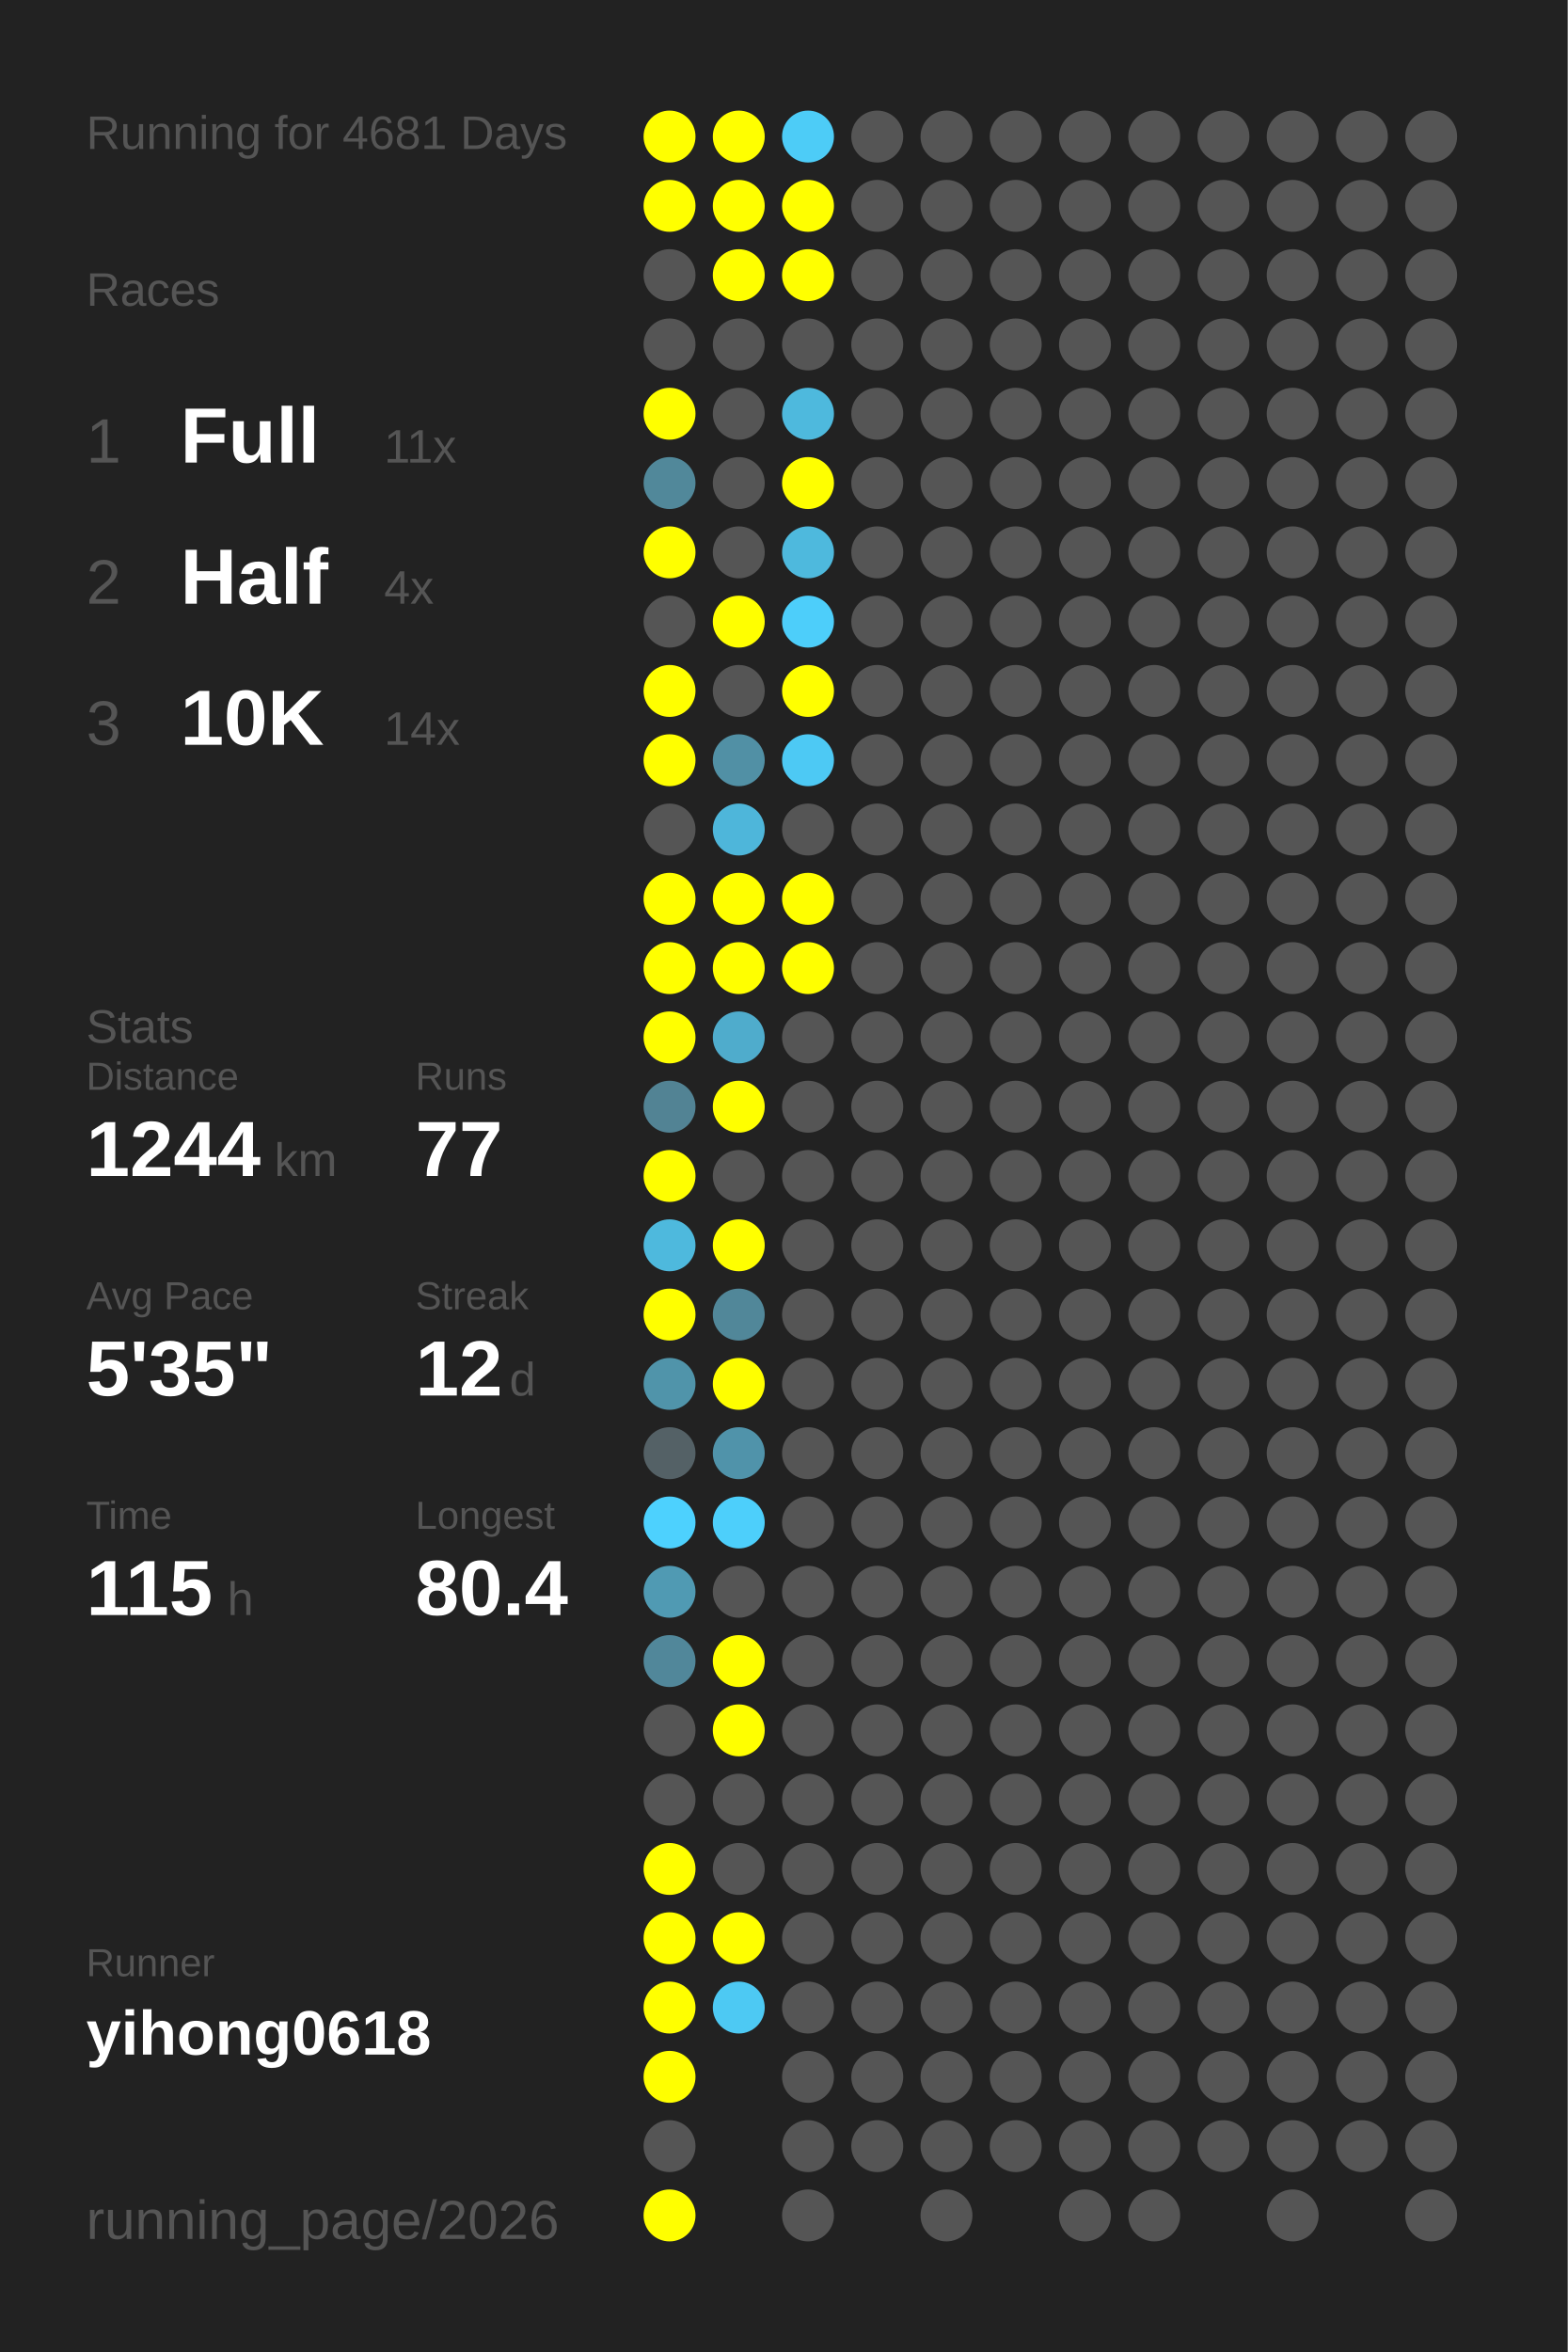
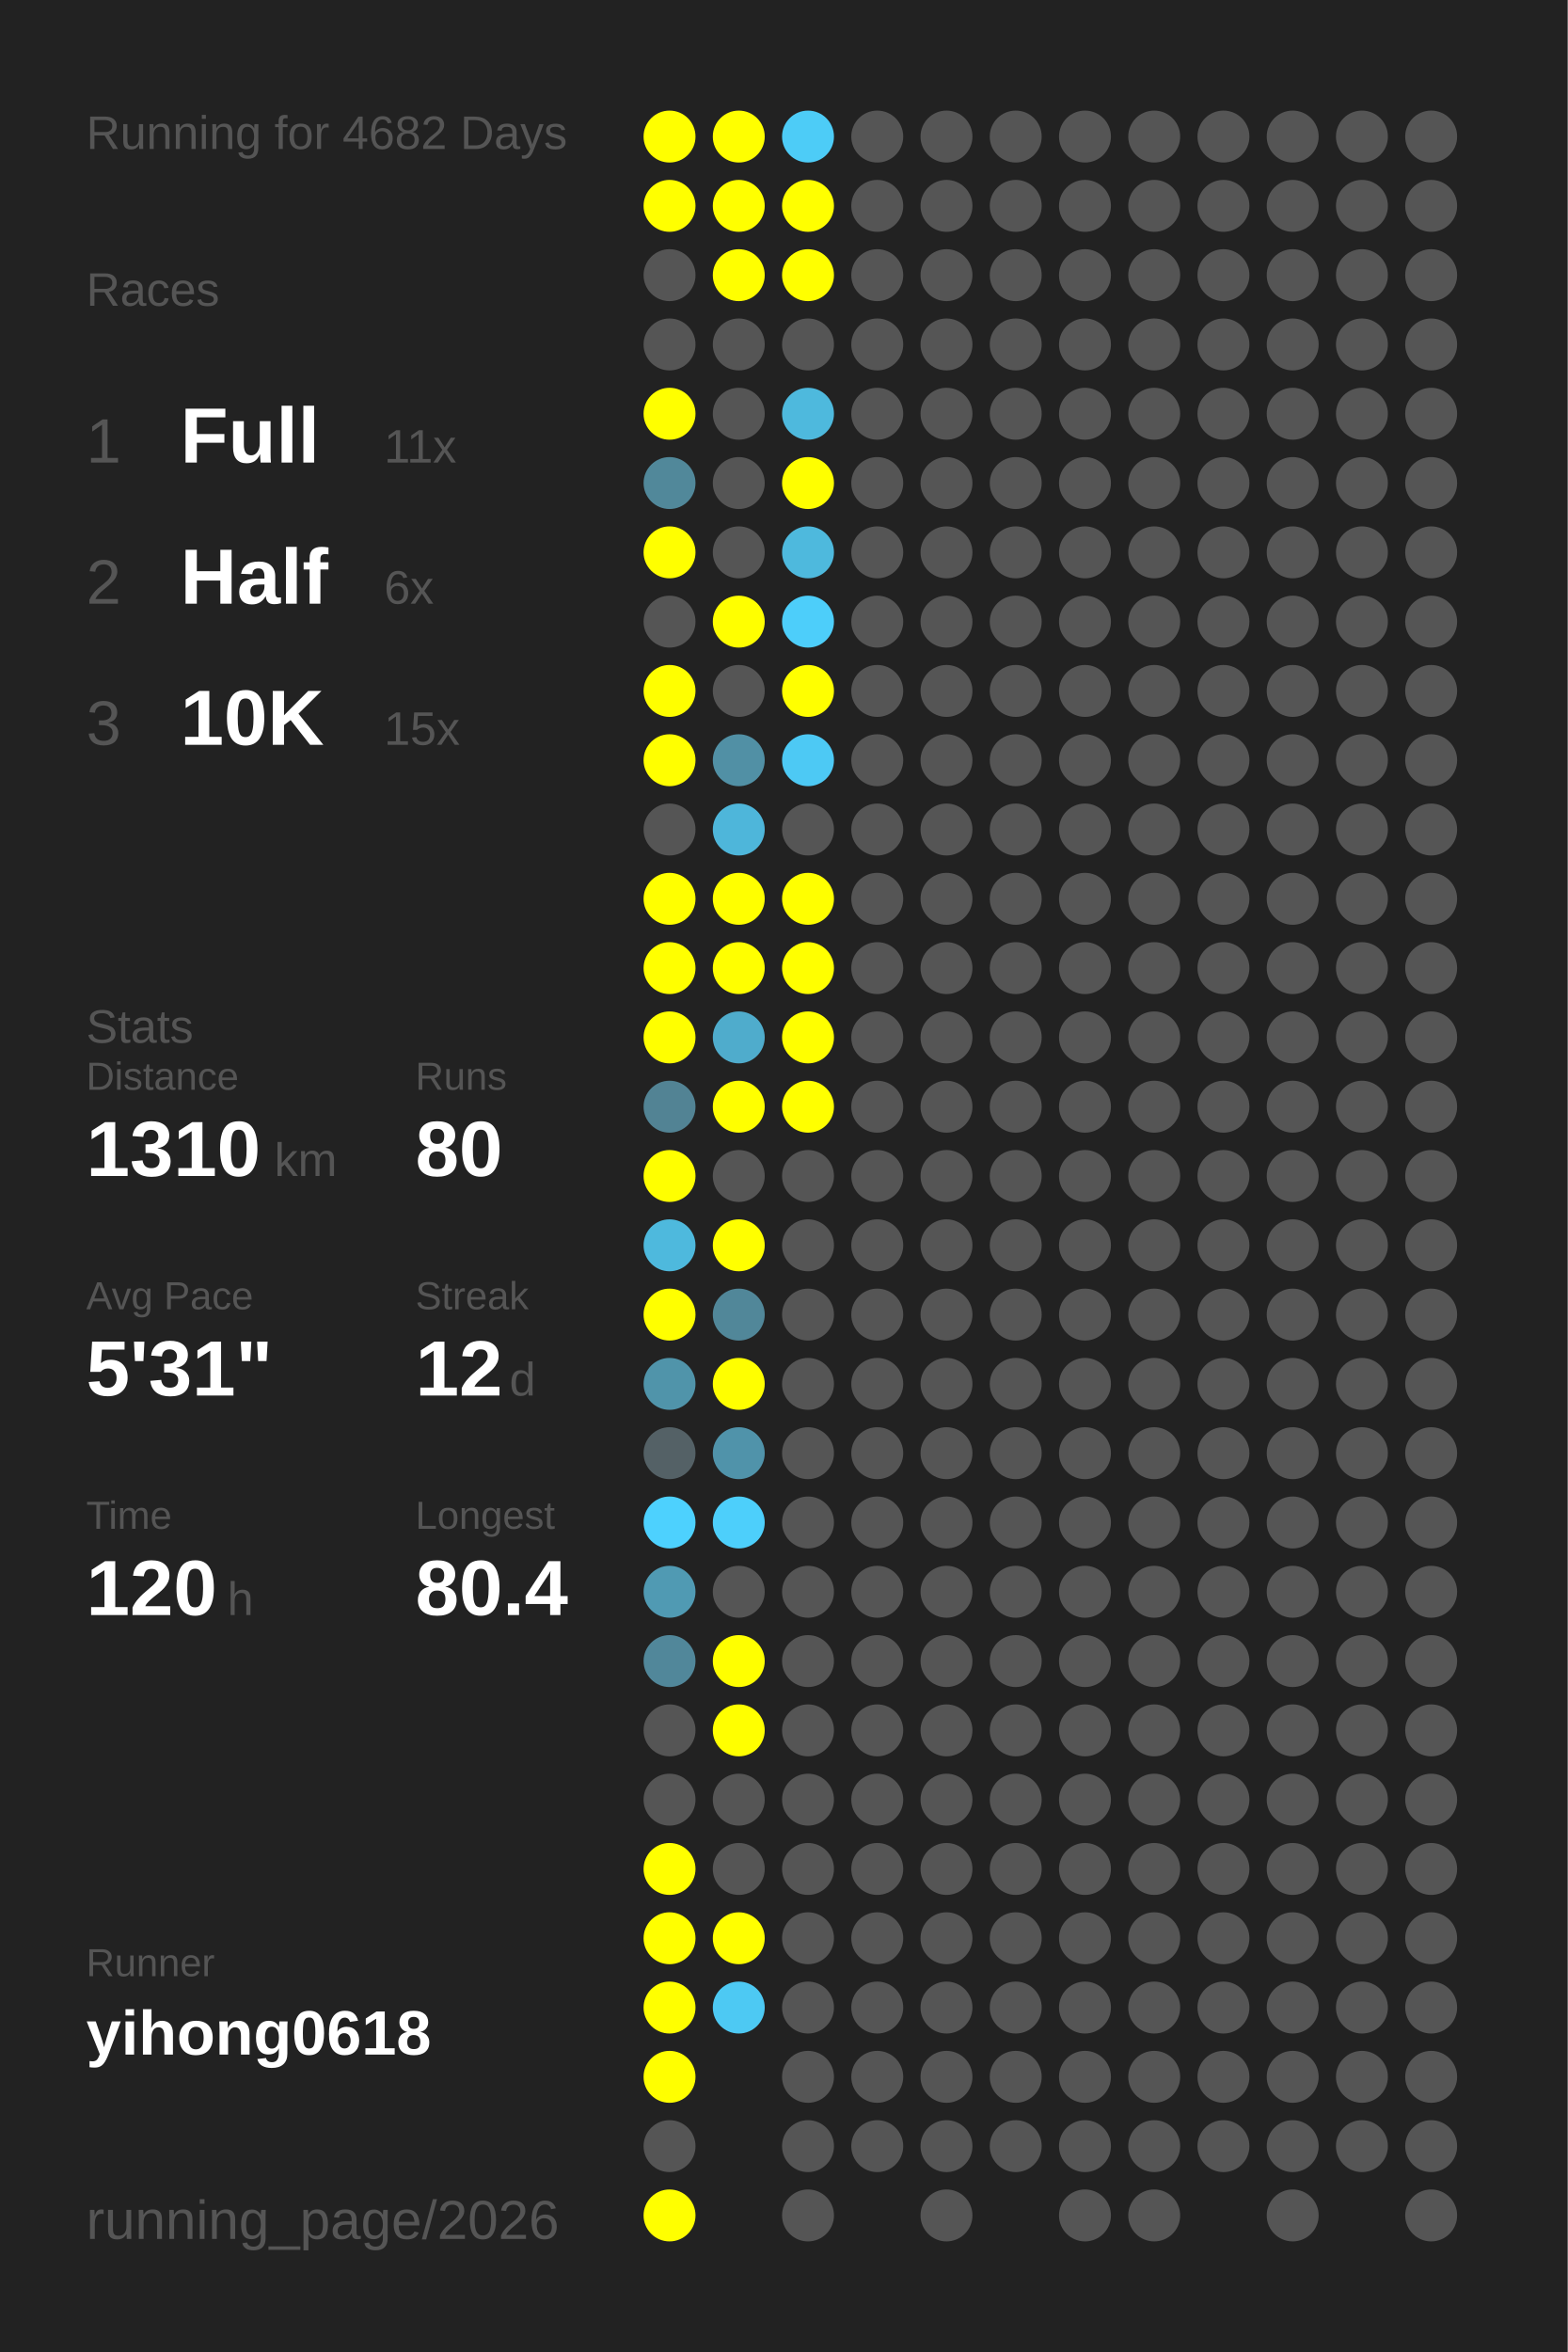
<svg xmlns="http://www.w3.org/2000/svg" baseProfile="full" height="300mm" version="1.1" viewBox="0,0,200,300" width="200mm">
  <defs />
  <rect fill="#222222" height="300" width="200" x="0" y="0" />
-   <text fill="#555555" style="font-size:6px; font-family:Arial;" x="11" y="19">Running for 4681 Days</text>
+   <text fill="#555555" style="font-size:6px; font-family:Arial;" x="11" y="19">Running for 4682 Days</text>
  <text fill="#555555" style="font-size:6px; font-family:Arial;" x="11" y="39">Races</text>
  <text fill="#555555" style="font-size:8px; font-family:Arial;" x="11" y="59">1</text>
  <text fill="#FFFFFF" style="font-size:10px; font-family:Arial; font-weight:bold;" x="23" y="59">Full</text>
  <text fill="#555555" style="font-size:6px; font-family:Arial;" x="49" y="59">11x</text>
  <text fill="#555555" style="font-size:8px; font-family:Arial;" x="11" y="77">2</text>
  <text fill="#FFFFFF" style="font-size:10px; font-family:Arial; font-weight:bold;" x="23" y="77">Half</text>
-   <text fill="#555555" style="font-size:6px; font-family:Arial;" x="49" y="77">4x</text>
+   <text fill="#555555" style="font-size:6px; font-family:Arial;" x="49" y="77">6x</text>
  <text fill="#555555" style="font-size:8px; font-family:Arial;" x="11" y="95">3</text>
  <text fill="#FFFFFF" style="font-size:10px; font-family:Arial; font-weight:bold;" x="23" y="95">10K</text>
-   <text fill="#555555" style="font-size:6px; font-family:Arial;" x="49" y="95">14x</text>
+   <text fill="#555555" style="font-size:6px; font-family:Arial;" x="49" y="95">15x</text>
  <text fill="#555555" style="font-size:6px; font-family:Arial;" x="11" y="133">Stats</text>
  <text fill="#555555" style="font-size:5px; font-family:Arial;" x="11" y="139">Distance</text>
-   <text fill="#FFFFFF" style="font-size:10px; font-family:Arial; font-weight:bold;" x="11" y="150">1244</text>
+   <text fill="#FFFFFF" style="font-size:10px; font-family:Arial; font-weight:bold;" x="11" y="150">1310</text>
  <text fill="#555555" style="font-size:6px; font-family:Arial;" x="35" y="150">km</text>
  <text fill="#555555" style="font-size:5px; font-family:Arial;" x="53" y="139">Runs</text>
-   <text fill="#FFFFFF" style="font-size:10px; font-family:Arial; font-weight:bold;" x="53" y="150">77</text>
+   <text fill="#FFFFFF" style="font-size:10px; font-family:Arial; font-weight:bold;" x="53" y="150">80</text>
  <text fill="#555555" style="font-size:5px; font-family:Arial;" x="11" y="167">Avg Pace</text>
-   <text fill="#FFFFFF" style="font-size:10px; font-family:Arial; font-weight:bold;" x="11" y="178">5'35"</text>
+   <text fill="#FFFFFF" style="font-size:10px; font-family:Arial; font-weight:bold;" x="11" y="178">5'31"</text>
  <text fill="#555555" style="font-size:5px; font-family:Arial;" x="53" y="167">Streak</text>
  <text fill="#FFFFFF" style="font-size:10px; font-family:Arial; font-weight:bold;" x="53" y="178">12</text>
  <text fill="#555555" style="font-size:6px; font-family:Arial;" x="65" y="178">d</text>
  <text fill="#555555" style="font-size:5px; font-family:Arial;" x="11" y="195">Time</text>
-   <text fill="#FFFFFF" style="font-size:10px; font-family:Arial; font-weight:bold;" x="11" y="206">115</text>
+   <text fill="#FFFFFF" style="font-size:10px; font-family:Arial; font-weight:bold;" x="11" y="206">120</text>
  <text fill="#555555" style="font-size:6px; font-family:Arial;" x="29" y="206">h</text>
  <text fill="#555555" style="font-size:5px; font-family:Arial;" x="53" y="195">Longest</text>
  <text fill="#FFFFFF" style="font-size:10px; font-family:Arial; font-weight:bold;" x="53" y="206">80.4</text>
  <text fill="#555555" style="font-size:5px; font-family:Arial;" x="11" y="252.065">Runner</text>
  <text fill="#FFFFFF" style="font-size:8px; font-family:Arial; font-weight:bold;" x="11" y="262.065">yihong0618</text>
  <text fill="#555555" style="font-size:7px; font-family:Arial;" x="11" y="285.581">running_page/2026</text>
  <circle cx="85.417" cy="17.419" fill="#FFFF00" r="3.312" />
  <circle cx="85.417" cy="26.258" fill="#FFFF00" r="3.312" />
  <circle cx="85.417" cy="35.097" fill="#555555" r="3.312" />
  <circle cx="85.417" cy="43.935" fill="#555555" r="3.312" />
  <circle cx="85.417" cy="52.774" fill="#FFFF00" r="3.312" />
  <circle cx="85.417" cy="61.613" fill="#51889a" r="3.312" />
  <circle cx="85.417" cy="70.452" fill="#FFFF00" r="3.312" />
  <circle cx="85.417" cy="79.29" fill="#555555" r="3.312" />
  <circle cx="85.417" cy="88.129" fill="#FFFF00" r="3.312" />
  <circle cx="85.417" cy="96.968" fill="#FFFF00" r="3.312" />
  <circle cx="85.417" cy="105.806" fill="#555555" r="3.312" />
  <circle cx="85.417" cy="114.645" fill="#FFFF00" r="3.312" />
  <circle cx="85.417" cy="123.484" fill="#FFFF00" r="3.312" />
  <circle cx="85.417" cy="132.323" fill="#FFFF00" r="3.312" />
  <circle cx="85.417" cy="141.161" fill="#528394" r="3.312" />
  <circle cx="85.417" cy="150" fill="#FFFF00" r="3.312" />
  <circle cx="85.417" cy="158.839" fill="#4eb9dd" r="3.312" />
  <circle cx="85.417" cy="167.677" fill="#FFFF00" r="3.312" />
  <circle cx="85.417" cy="176.516" fill="#5094aa" r="3.312" />
  <circle cx="85.417" cy="185.355" fill="#546166" r="3.312" />
  <circle cx="85.417" cy="194.194" fill="#4dd1fe" r="3.312" />
  <circle cx="85.417" cy="203.032" fill="#509ab3" r="3.312" />
  <circle cx="85.417" cy="211.871" fill="#51879a" r="3.312" />
  <circle cx="85.417" cy="220.71" fill="#555555" r="3.312" />
  <circle cx="85.417" cy="229.548" fill="#555555" r="3.312" />
  <circle cx="85.417" cy="238.387" fill="#FFFF00" r="3.312" />
  <circle cx="85.417" cy="247.226" fill="#FFFF00" r="3.312" />
  <circle cx="85.417" cy="256.065" fill="#FFFF00" r="3.312" />
  <circle cx="85.417" cy="264.903" fill="#FFFF00" r="3.312" />
  <circle cx="85.417" cy="273.742" fill="#555555" r="3.312" />
  <circle cx="85.417" cy="282.581" fill="#FFFF00" r="3.312" />
  <circle cx="94.25" cy="17.419" fill="#FFFF00" r="3.312" />
  <circle cx="94.25" cy="26.258" fill="#FFFF00" r="3.312" />
  <circle cx="94.25" cy="35.097" fill="#FFFF00" r="3.312" />
  <circle cx="94.25" cy="43.935" fill="#555555" r="3.312" />
  <circle cx="94.25" cy="52.774" fill="#555555" r="3.312" />
  <circle cx="94.25" cy="61.613" fill="#555555" r="3.312" />
  <circle cx="94.25" cy="70.452" fill="#555555" r="3.312" />
  <circle cx="94.25" cy="79.29" fill="#FFFF00" r="3.312" />
  <circle cx="94.25" cy="88.129" fill="#555555" r="3.312" />
  <circle cx="94.25" cy="96.968" fill="#5190a5" r="3.312" />
  <circle cx="94.25" cy="105.806" fill="#4eb6da" r="3.312" />
  <circle cx="94.25" cy="114.645" fill="#FFFF00" r="3.312" />
  <circle cx="94.25" cy="123.484" fill="#FFFF00" r="3.312" />
  <circle cx="94.25" cy="132.323" fill="#4faccc" r="3.312" />
  <circle cx="94.25" cy="141.161" fill="#FFFF00" r="3.312" />
  <circle cx="94.25" cy="150" fill="#555555" r="3.312" />
  <circle cx="94.25" cy="158.839" fill="#FFFF00" r="3.312" />
  <circle cx="94.25" cy="167.677" fill="#518799" r="3.312" />
  <circle cx="94.25" cy="176.516" fill="#FFFF00" r="3.312" />
  <circle cx="94.25" cy="185.355" fill="#5093aa" r="3.312" />
  <circle cx="94.25" cy="194.194" fill="#4dcffb" r="3.312" />
  <circle cx="94.25" cy="203.032" fill="#555555" r="3.312" />
  <circle cx="94.25" cy="211.871" fill="#FFFF00" r="3.312" />
  <circle cx="94.25" cy="220.71" fill="#FFFF00" r="3.312" />
  <circle cx="94.25" cy="229.548" fill="#555555" r="3.312" />
  <circle cx="94.25" cy="238.387" fill="#555555" r="3.312" />
  <circle cx="94.25" cy="247.226" fill="#FFFF00" r="3.312" />
  <circle cx="94.25" cy="256.065" fill="#4dc9f3" r="3.312" />
  <circle cx="103.083" cy="17.419" fill="#4dccf7" r="3.312" />
  <circle cx="103.083" cy="26.258" fill="#FFFF00" r="3.312" />
  <circle cx="103.083" cy="35.097" fill="#FFFF00" r="3.312" />
  <circle cx="103.083" cy="43.935" fill="#555555" r="3.312" />
  <circle cx="103.083" cy="52.774" fill="#4eb9dd" r="3.312" />
  <circle cx="103.083" cy="61.613" fill="#FFFF00" r="3.312" />
  <circle cx="103.083" cy="70.452" fill="#4eb9dd" r="3.312" />
  <circle cx="103.083" cy="79.29" fill="#4dcefa" r="3.312" />
  <circle cx="103.083" cy="88.129" fill="#FFFF00" r="3.312" />
  <circle cx="103.083" cy="96.968" fill="#4dc9f4" r="3.312" />
  <circle cx="103.083" cy="105.806" fill="#555555" r="3.312" />
  <circle cx="103.083" cy="114.645" fill="#FFFF00" r="3.312" />
  <circle cx="103.083" cy="123.484" fill="#FFFF00" r="3.312" />
-   <circle cx="103.083" cy="132.323" fill="#555555" r="3.312" />
-   <circle cx="103.083" cy="141.161" fill="#555555" r="3.312" />
+   <circle cx="103.083" cy="132.323" fill="#FFFF00" r="3.312" />
+   <circle cx="103.083" cy="141.161" fill="#FFFF00" r="3.312" />
  <circle cx="103.083" cy="150" fill="#555555" r="3.312" />
  <circle cx="103.083" cy="158.839" fill="#555555" r="3.312" />
  <circle cx="103.083" cy="167.677" fill="#555555" r="3.312" />
  <circle cx="103.083" cy="176.516" fill="#555555" r="3.312" />
  <circle cx="103.083" cy="185.355" fill="#555555" r="3.312" />
  <circle cx="103.083" cy="194.194" fill="#555555" r="3.312" />
  <circle cx="103.083" cy="203.032" fill="#555555" r="3.312" />
  <circle cx="103.083" cy="211.871" fill="#555555" r="3.312" />
  <circle cx="103.083" cy="220.71" fill="#555555" r="3.312" />
  <circle cx="103.083" cy="229.548" fill="#555555" r="3.312" />
  <circle cx="103.083" cy="238.387" fill="#555555" r="3.312" />
  <circle cx="103.083" cy="247.226" fill="#555555" r="3.312" />
  <circle cx="103.083" cy="256.065" fill="#555555" r="3.312" />
  <circle cx="103.083" cy="264.903" fill="#555555" r="3.312" />
  <circle cx="103.083" cy="273.742" fill="#555555" r="3.312" />
  <circle cx="103.083" cy="282.581" fill="#555555" r="3.312" />
  <circle cx="111.917" cy="17.419" fill="#555555" r="3.312" />
  <circle cx="111.917" cy="26.258" fill="#555555" r="3.312" />
  <circle cx="111.917" cy="35.097" fill="#555555" r="3.312" />
  <circle cx="111.917" cy="43.935" fill="#555555" r="3.312" />
  <circle cx="111.917" cy="52.774" fill="#555555" r="3.312" />
  <circle cx="111.917" cy="61.613" fill="#555555" r="3.312" />
  <circle cx="111.917" cy="70.452" fill="#555555" r="3.312" />
  <circle cx="111.917" cy="79.29" fill="#555555" r="3.312" />
  <circle cx="111.917" cy="88.129" fill="#555555" r="3.312" />
  <circle cx="111.917" cy="96.968" fill="#555555" r="3.312" />
  <circle cx="111.917" cy="105.806" fill="#555555" r="3.312" />
  <circle cx="111.917" cy="114.645" fill="#555555" r="3.312" />
  <circle cx="111.917" cy="123.484" fill="#555555" r="3.312" />
  <circle cx="111.917" cy="132.323" fill="#555555" r="3.312" />
  <circle cx="111.917" cy="141.161" fill="#555555" r="3.312" />
  <circle cx="111.917" cy="150" fill="#555555" r="3.312" />
  <circle cx="111.917" cy="158.839" fill="#555555" r="3.312" />
  <circle cx="111.917" cy="167.677" fill="#555555" r="3.312" />
  <circle cx="111.917" cy="176.516" fill="#555555" r="3.312" />
  <circle cx="111.917" cy="185.355" fill="#555555" r="3.312" />
  <circle cx="111.917" cy="194.194" fill="#555555" r="3.312" />
  <circle cx="111.917" cy="203.032" fill="#555555" r="3.312" />
  <circle cx="111.917" cy="211.871" fill="#555555" r="3.312" />
  <circle cx="111.917" cy="220.71" fill="#555555" r="3.312" />
  <circle cx="111.917" cy="229.548" fill="#555555" r="3.312" />
  <circle cx="111.917" cy="238.387" fill="#555555" r="3.312" />
  <circle cx="111.917" cy="247.226" fill="#555555" r="3.312" />
  <circle cx="111.917" cy="256.065" fill="#555555" r="3.312" />
  <circle cx="111.917" cy="264.903" fill="#555555" r="3.312" />
  <circle cx="111.917" cy="273.742" fill="#555555" r="3.312" />
  <circle cx="120.75" cy="17.419" fill="#555555" r="3.312" />
  <circle cx="120.75" cy="26.258" fill="#555555" r="3.312" />
  <circle cx="120.75" cy="35.097" fill="#555555" r="3.312" />
  <circle cx="120.75" cy="43.935" fill="#555555" r="3.312" />
  <circle cx="120.75" cy="52.774" fill="#555555" r="3.312" />
  <circle cx="120.75" cy="61.613" fill="#555555" r="3.312" />
  <circle cx="120.75" cy="70.452" fill="#555555" r="3.312" />
  <circle cx="120.75" cy="79.29" fill="#555555" r="3.312" />
  <circle cx="120.75" cy="88.129" fill="#555555" r="3.312" />
  <circle cx="120.75" cy="96.968" fill="#555555" r="3.312" />
  <circle cx="120.75" cy="105.806" fill="#555555" r="3.312" />
  <circle cx="120.75" cy="114.645" fill="#555555" r="3.312" />
  <circle cx="120.75" cy="123.484" fill="#555555" r="3.312" />
  <circle cx="120.75" cy="132.323" fill="#555555" r="3.312" />
  <circle cx="120.75" cy="141.161" fill="#555555" r="3.312" />
  <circle cx="120.75" cy="150" fill="#555555" r="3.312" />
  <circle cx="120.75" cy="158.839" fill="#555555" r="3.312" />
  <circle cx="120.75" cy="167.677" fill="#555555" r="3.312" />
  <circle cx="120.75" cy="176.516" fill="#555555" r="3.312" />
  <circle cx="120.75" cy="185.355" fill="#555555" r="3.312" />
  <circle cx="120.75" cy="194.194" fill="#555555" r="3.312" />
  <circle cx="120.75" cy="203.032" fill="#555555" r="3.312" />
  <circle cx="120.75" cy="211.871" fill="#555555" r="3.312" />
  <circle cx="120.75" cy="220.71" fill="#555555" r="3.312" />
  <circle cx="120.75" cy="229.548" fill="#555555" r="3.312" />
  <circle cx="120.75" cy="238.387" fill="#555555" r="3.312" />
  <circle cx="120.75" cy="247.226" fill="#555555" r="3.312" />
  <circle cx="120.75" cy="256.065" fill="#555555" r="3.312" />
  <circle cx="120.75" cy="264.903" fill="#555555" r="3.312" />
  <circle cx="120.75" cy="273.742" fill="#555555" r="3.312" />
  <circle cx="120.75" cy="282.581" fill="#555555" r="3.312" />
  <circle cx="129.583" cy="17.419" fill="#555555" r="3.312" />
  <circle cx="129.583" cy="26.258" fill="#555555" r="3.312" />
  <circle cx="129.583" cy="35.097" fill="#555555" r="3.312" />
  <circle cx="129.583" cy="43.935" fill="#555555" r="3.312" />
  <circle cx="129.583" cy="52.774" fill="#555555" r="3.312" />
  <circle cx="129.583" cy="61.613" fill="#555555" r="3.312" />
  <circle cx="129.583" cy="70.452" fill="#555555" r="3.312" />
  <circle cx="129.583" cy="79.29" fill="#555555" r="3.312" />
  <circle cx="129.583" cy="88.129" fill="#555555" r="3.312" />
  <circle cx="129.583" cy="96.968" fill="#555555" r="3.312" />
  <circle cx="129.583" cy="105.806" fill="#555555" r="3.312" />
  <circle cx="129.583" cy="114.645" fill="#555555" r="3.312" />
  <circle cx="129.583" cy="123.484" fill="#555555" r="3.312" />
  <circle cx="129.583" cy="132.323" fill="#555555" r="3.312" />
  <circle cx="129.583" cy="141.161" fill="#555555" r="3.312" />
  <circle cx="129.583" cy="150" fill="#555555" r="3.312" />
  <circle cx="129.583" cy="158.839" fill="#555555" r="3.312" />
  <circle cx="129.583" cy="167.677" fill="#555555" r="3.312" />
  <circle cx="129.583" cy="176.516" fill="#555555" r="3.312" />
  <circle cx="129.583" cy="185.355" fill="#555555" r="3.312" />
  <circle cx="129.583" cy="194.194" fill="#555555" r="3.312" />
  <circle cx="129.583" cy="203.032" fill="#555555" r="3.312" />
  <circle cx="129.583" cy="211.871" fill="#555555" r="3.312" />
  <circle cx="129.583" cy="220.71" fill="#555555" r="3.312" />
  <circle cx="129.583" cy="229.548" fill="#555555" r="3.312" />
  <circle cx="129.583" cy="238.387" fill="#555555" r="3.312" />
  <circle cx="129.583" cy="247.226" fill="#555555" r="3.312" />
  <circle cx="129.583" cy="256.065" fill="#555555" r="3.312" />
  <circle cx="129.583" cy="264.903" fill="#555555" r="3.312" />
  <circle cx="129.583" cy="273.742" fill="#555555" r="3.312" />
  <circle cx="138.417" cy="17.419" fill="#555555" r="3.312" />
  <circle cx="138.417" cy="26.258" fill="#555555" r="3.312" />
  <circle cx="138.417" cy="35.097" fill="#555555" r="3.312" />
  <circle cx="138.417" cy="43.935" fill="#555555" r="3.312" />
  <circle cx="138.417" cy="52.774" fill="#555555" r="3.312" />
  <circle cx="138.417" cy="61.613" fill="#555555" r="3.312" />
  <circle cx="138.417" cy="70.452" fill="#555555" r="3.312" />
  <circle cx="138.417" cy="79.29" fill="#555555" r="3.312" />
  <circle cx="138.417" cy="88.129" fill="#555555" r="3.312" />
  <circle cx="138.417" cy="96.968" fill="#555555" r="3.312" />
  <circle cx="138.417" cy="105.806" fill="#555555" r="3.312" />
  <circle cx="138.417" cy="114.645" fill="#555555" r="3.312" />
  <circle cx="138.417" cy="123.484" fill="#555555" r="3.312" />
  <circle cx="138.417" cy="132.323" fill="#555555" r="3.312" />
  <circle cx="138.417" cy="141.161" fill="#555555" r="3.312" />
  <circle cx="138.417" cy="150" fill="#555555" r="3.312" />
  <circle cx="138.417" cy="158.839" fill="#555555" r="3.312" />
  <circle cx="138.417" cy="167.677" fill="#555555" r="3.312" />
  <circle cx="138.417" cy="176.516" fill="#555555" r="3.312" />
  <circle cx="138.417" cy="185.355" fill="#555555" r="3.312" />
  <circle cx="138.417" cy="194.194" fill="#555555" r="3.312" />
  <circle cx="138.417" cy="203.032" fill="#555555" r="3.312" />
  <circle cx="138.417" cy="211.871" fill="#555555" r="3.312" />
  <circle cx="138.417" cy="220.71" fill="#555555" r="3.312" />
  <circle cx="138.417" cy="229.548" fill="#555555" r="3.312" />
  <circle cx="138.417" cy="238.387" fill="#555555" r="3.312" />
  <circle cx="138.417" cy="247.226" fill="#555555" r="3.312" />
  <circle cx="138.417" cy="256.065" fill="#555555" r="3.312" />
  <circle cx="138.417" cy="264.903" fill="#555555" r="3.312" />
  <circle cx="138.417" cy="273.742" fill="#555555" r="3.312" />
  <circle cx="138.417" cy="282.581" fill="#555555" r="3.312" />
  <circle cx="147.25" cy="17.419" fill="#555555" r="3.312" />
  <circle cx="147.25" cy="26.258" fill="#555555" r="3.312" />
  <circle cx="147.25" cy="35.097" fill="#555555" r="3.312" />
  <circle cx="147.25" cy="43.935" fill="#555555" r="3.312" />
  <circle cx="147.25" cy="52.774" fill="#555555" r="3.312" />
  <circle cx="147.25" cy="61.613" fill="#555555" r="3.312" />
  <circle cx="147.25" cy="70.452" fill="#555555" r="3.312" />
  <circle cx="147.25" cy="79.29" fill="#555555" r="3.312" />
  <circle cx="147.25" cy="88.129" fill="#555555" r="3.312" />
  <circle cx="147.25" cy="96.968" fill="#555555" r="3.312" />
  <circle cx="147.25" cy="105.806" fill="#555555" r="3.312" />
  <circle cx="147.25" cy="114.645" fill="#555555" r="3.312" />
  <circle cx="147.25" cy="123.484" fill="#555555" r="3.312" />
  <circle cx="147.25" cy="132.323" fill="#555555" r="3.312" />
  <circle cx="147.25" cy="141.161" fill="#555555" r="3.312" />
  <circle cx="147.25" cy="150" fill="#555555" r="3.312" />
  <circle cx="147.25" cy="158.839" fill="#555555" r="3.312" />
  <circle cx="147.25" cy="167.677" fill="#555555" r="3.312" />
  <circle cx="147.25" cy="176.516" fill="#555555" r="3.312" />
  <circle cx="147.25" cy="185.355" fill="#555555" r="3.312" />
  <circle cx="147.25" cy="194.194" fill="#555555" r="3.312" />
  <circle cx="147.25" cy="203.032" fill="#555555" r="3.312" />
  <circle cx="147.25" cy="211.871" fill="#555555" r="3.312" />
  <circle cx="147.25" cy="220.71" fill="#555555" r="3.312" />
  <circle cx="147.25" cy="229.548" fill="#555555" r="3.312" />
  <circle cx="147.25" cy="238.387" fill="#555555" r="3.312" />
  <circle cx="147.25" cy="247.226" fill="#555555" r="3.312" />
  <circle cx="147.25" cy="256.065" fill="#555555" r="3.312" />
  <circle cx="147.25" cy="264.903" fill="#555555" r="3.312" />
  <circle cx="147.25" cy="273.742" fill="#555555" r="3.312" />
  <circle cx="147.25" cy="282.581" fill="#555555" r="3.312" />
  <circle cx="156.083" cy="17.419" fill="#555555" r="3.312" />
  <circle cx="156.083" cy="26.258" fill="#555555" r="3.312" />
  <circle cx="156.083" cy="35.097" fill="#555555" r="3.312" />
  <circle cx="156.083" cy="43.935" fill="#555555" r="3.312" />
  <circle cx="156.083" cy="52.774" fill="#555555" r="3.312" />
  <circle cx="156.083" cy="61.613" fill="#555555" r="3.312" />
  <circle cx="156.083" cy="70.452" fill="#555555" r="3.312" />
  <circle cx="156.083" cy="79.29" fill="#555555" r="3.312" />
  <circle cx="156.083" cy="88.129" fill="#555555" r="3.312" />
  <circle cx="156.083" cy="96.968" fill="#555555" r="3.312" />
  <circle cx="156.083" cy="105.806" fill="#555555" r="3.312" />
  <circle cx="156.083" cy="114.645" fill="#555555" r="3.312" />
  <circle cx="156.083" cy="123.484" fill="#555555" r="3.312" />
  <circle cx="156.083" cy="132.323" fill="#555555" r="3.312" />
  <circle cx="156.083" cy="141.161" fill="#555555" r="3.312" />
  <circle cx="156.083" cy="150" fill="#555555" r="3.312" />
  <circle cx="156.083" cy="158.839" fill="#555555" r="3.312" />
  <circle cx="156.083" cy="167.677" fill="#555555" r="3.312" />
  <circle cx="156.083" cy="176.516" fill="#555555" r="3.312" />
  <circle cx="156.083" cy="185.355" fill="#555555" r="3.312" />
  <circle cx="156.083" cy="194.194" fill="#555555" r="3.312" />
  <circle cx="156.083" cy="203.032" fill="#555555" r="3.312" />
  <circle cx="156.083" cy="211.871" fill="#555555" r="3.312" />
  <circle cx="156.083" cy="220.71" fill="#555555" r="3.312" />
  <circle cx="156.083" cy="229.548" fill="#555555" r="3.312" />
  <circle cx="156.083" cy="238.387" fill="#555555" r="3.312" />
  <circle cx="156.083" cy="247.226" fill="#555555" r="3.312" />
  <circle cx="156.083" cy="256.065" fill="#555555" r="3.312" />
  <circle cx="156.083" cy="264.903" fill="#555555" r="3.312" />
  <circle cx="156.083" cy="273.742" fill="#555555" r="3.312" />
  <circle cx="164.917" cy="17.419" fill="#555555" r="3.312" />
  <circle cx="164.917" cy="26.258" fill="#555555" r="3.312" />
  <circle cx="164.917" cy="35.097" fill="#555555" r="3.312" />
  <circle cx="164.917" cy="43.935" fill="#555555" r="3.312" />
  <circle cx="164.917" cy="52.774" fill="#555555" r="3.312" />
  <circle cx="164.917" cy="61.613" fill="#555555" r="3.312" />
  <circle cx="164.917" cy="70.452" fill="#555555" r="3.312" />
  <circle cx="164.917" cy="79.29" fill="#555555" r="3.312" />
  <circle cx="164.917" cy="88.129" fill="#555555" r="3.312" />
  <circle cx="164.917" cy="96.968" fill="#555555" r="3.312" />
  <circle cx="164.917" cy="105.806" fill="#555555" r="3.312" />
  <circle cx="164.917" cy="114.645" fill="#555555" r="3.312" />
  <circle cx="164.917" cy="123.484" fill="#555555" r="3.312" />
  <circle cx="164.917" cy="132.323" fill="#555555" r="3.312" />
  <circle cx="164.917" cy="141.161" fill="#555555" r="3.312" />
  <circle cx="164.917" cy="150" fill="#555555" r="3.312" />
  <circle cx="164.917" cy="158.839" fill="#555555" r="3.312" />
  <circle cx="164.917" cy="167.677" fill="#555555" r="3.312" />
  <circle cx="164.917" cy="176.516" fill="#555555" r="3.312" />
  <circle cx="164.917" cy="185.355" fill="#555555" r="3.312" />
  <circle cx="164.917" cy="194.194" fill="#555555" r="3.312" />
  <circle cx="164.917" cy="203.032" fill="#555555" r="3.312" />
  <circle cx="164.917" cy="211.871" fill="#555555" r="3.312" />
  <circle cx="164.917" cy="220.71" fill="#555555" r="3.312" />
  <circle cx="164.917" cy="229.548" fill="#555555" r="3.312" />
  <circle cx="164.917" cy="238.387" fill="#555555" r="3.312" />
  <circle cx="164.917" cy="247.226" fill="#555555" r="3.312" />
  <circle cx="164.917" cy="256.065" fill="#555555" r="3.312" />
  <circle cx="164.917" cy="264.903" fill="#555555" r="3.312" />
  <circle cx="164.917" cy="273.742" fill="#555555" r="3.312" />
  <circle cx="164.917" cy="282.581" fill="#555555" r="3.312" />
  <circle cx="173.75" cy="17.419" fill="#555555" r="3.312" />
  <circle cx="173.75" cy="26.258" fill="#555555" r="3.312" />
  <circle cx="173.75" cy="35.097" fill="#555555" r="3.312" />
  <circle cx="173.75" cy="43.935" fill="#555555" r="3.312" />
  <circle cx="173.75" cy="52.774" fill="#555555" r="3.312" />
  <circle cx="173.75" cy="61.613" fill="#555555" r="3.312" />
  <circle cx="173.75" cy="70.452" fill="#555555" r="3.312" />
  <circle cx="173.75" cy="79.29" fill="#555555" r="3.312" />
  <circle cx="173.75" cy="88.129" fill="#555555" r="3.312" />
  <circle cx="173.75" cy="96.968" fill="#555555" r="3.312" />
  <circle cx="173.75" cy="105.806" fill="#555555" r="3.312" />
  <circle cx="173.75" cy="114.645" fill="#555555" r="3.312" />
  <circle cx="173.75" cy="123.484" fill="#555555" r="3.312" />
  <circle cx="173.75" cy="132.323" fill="#555555" r="3.312" />
  <circle cx="173.75" cy="141.161" fill="#555555" r="3.312" />
  <circle cx="173.75" cy="150" fill="#555555" r="3.312" />
  <circle cx="173.75" cy="158.839" fill="#555555" r="3.312" />
  <circle cx="173.75" cy="167.677" fill="#555555" r="3.312" />
  <circle cx="173.75" cy="176.516" fill="#555555" r="3.312" />
  <circle cx="173.75" cy="185.355" fill="#555555" r="3.312" />
  <circle cx="173.75" cy="194.194" fill="#555555" r="3.312" />
  <circle cx="173.75" cy="203.032" fill="#555555" r="3.312" />
  <circle cx="173.75" cy="211.871" fill="#555555" r="3.312" />
  <circle cx="173.75" cy="220.71" fill="#555555" r="3.312" />
  <circle cx="173.75" cy="229.548" fill="#555555" r="3.312" />
  <circle cx="173.75" cy="238.387" fill="#555555" r="3.312" />
  <circle cx="173.75" cy="247.226" fill="#555555" r="3.312" />
  <circle cx="173.75" cy="256.065" fill="#555555" r="3.312" />
  <circle cx="173.75" cy="264.903" fill="#555555" r="3.312" />
  <circle cx="173.75" cy="273.742" fill="#555555" r="3.312" />
  <circle cx="182.583" cy="17.419" fill="#555555" r="3.312" />
  <circle cx="182.583" cy="26.258" fill="#555555" r="3.312" />
  <circle cx="182.583" cy="35.097" fill="#555555" r="3.312" />
  <circle cx="182.583" cy="43.935" fill="#555555" r="3.312" />
  <circle cx="182.583" cy="52.774" fill="#555555" r="3.312" />
  <circle cx="182.583" cy="61.613" fill="#555555" r="3.312" />
  <circle cx="182.583" cy="70.452" fill="#555555" r="3.312" />
  <circle cx="182.583" cy="79.29" fill="#555555" r="3.312" />
  <circle cx="182.583" cy="88.129" fill="#555555" r="3.312" />
  <circle cx="182.583" cy="96.968" fill="#555555" r="3.312" />
  <circle cx="182.583" cy="105.806" fill="#555555" r="3.312" />
  <circle cx="182.583" cy="114.645" fill="#555555" r="3.312" />
  <circle cx="182.583" cy="123.484" fill="#555555" r="3.312" />
  <circle cx="182.583" cy="132.323" fill="#555555" r="3.312" />
  <circle cx="182.583" cy="141.161" fill="#555555" r="3.312" />
  <circle cx="182.583" cy="150" fill="#555555" r="3.312" />
  <circle cx="182.583" cy="158.839" fill="#555555" r="3.312" />
  <circle cx="182.583" cy="167.677" fill="#555555" r="3.312" />
  <circle cx="182.583" cy="176.516" fill="#555555" r="3.312" />
  <circle cx="182.583" cy="185.355" fill="#555555" r="3.312" />
  <circle cx="182.583" cy="194.194" fill="#555555" r="3.312" />
  <circle cx="182.583" cy="203.032" fill="#555555" r="3.312" />
  <circle cx="182.583" cy="211.871" fill="#555555" r="3.312" />
  <circle cx="182.583" cy="220.71" fill="#555555" r="3.312" />
  <circle cx="182.583" cy="229.548" fill="#555555" r="3.312" />
  <circle cx="182.583" cy="238.387" fill="#555555" r="3.312" />
  <circle cx="182.583" cy="247.226" fill="#555555" r="3.312" />
  <circle cx="182.583" cy="256.065" fill="#555555" r="3.312" />
  <circle cx="182.583" cy="264.903" fill="#555555" r="3.312" />
  <circle cx="182.583" cy="273.742" fill="#555555" r="3.312" />
  <circle cx="182.583" cy="282.581" fill="#555555" r="3.312" />
</svg>
